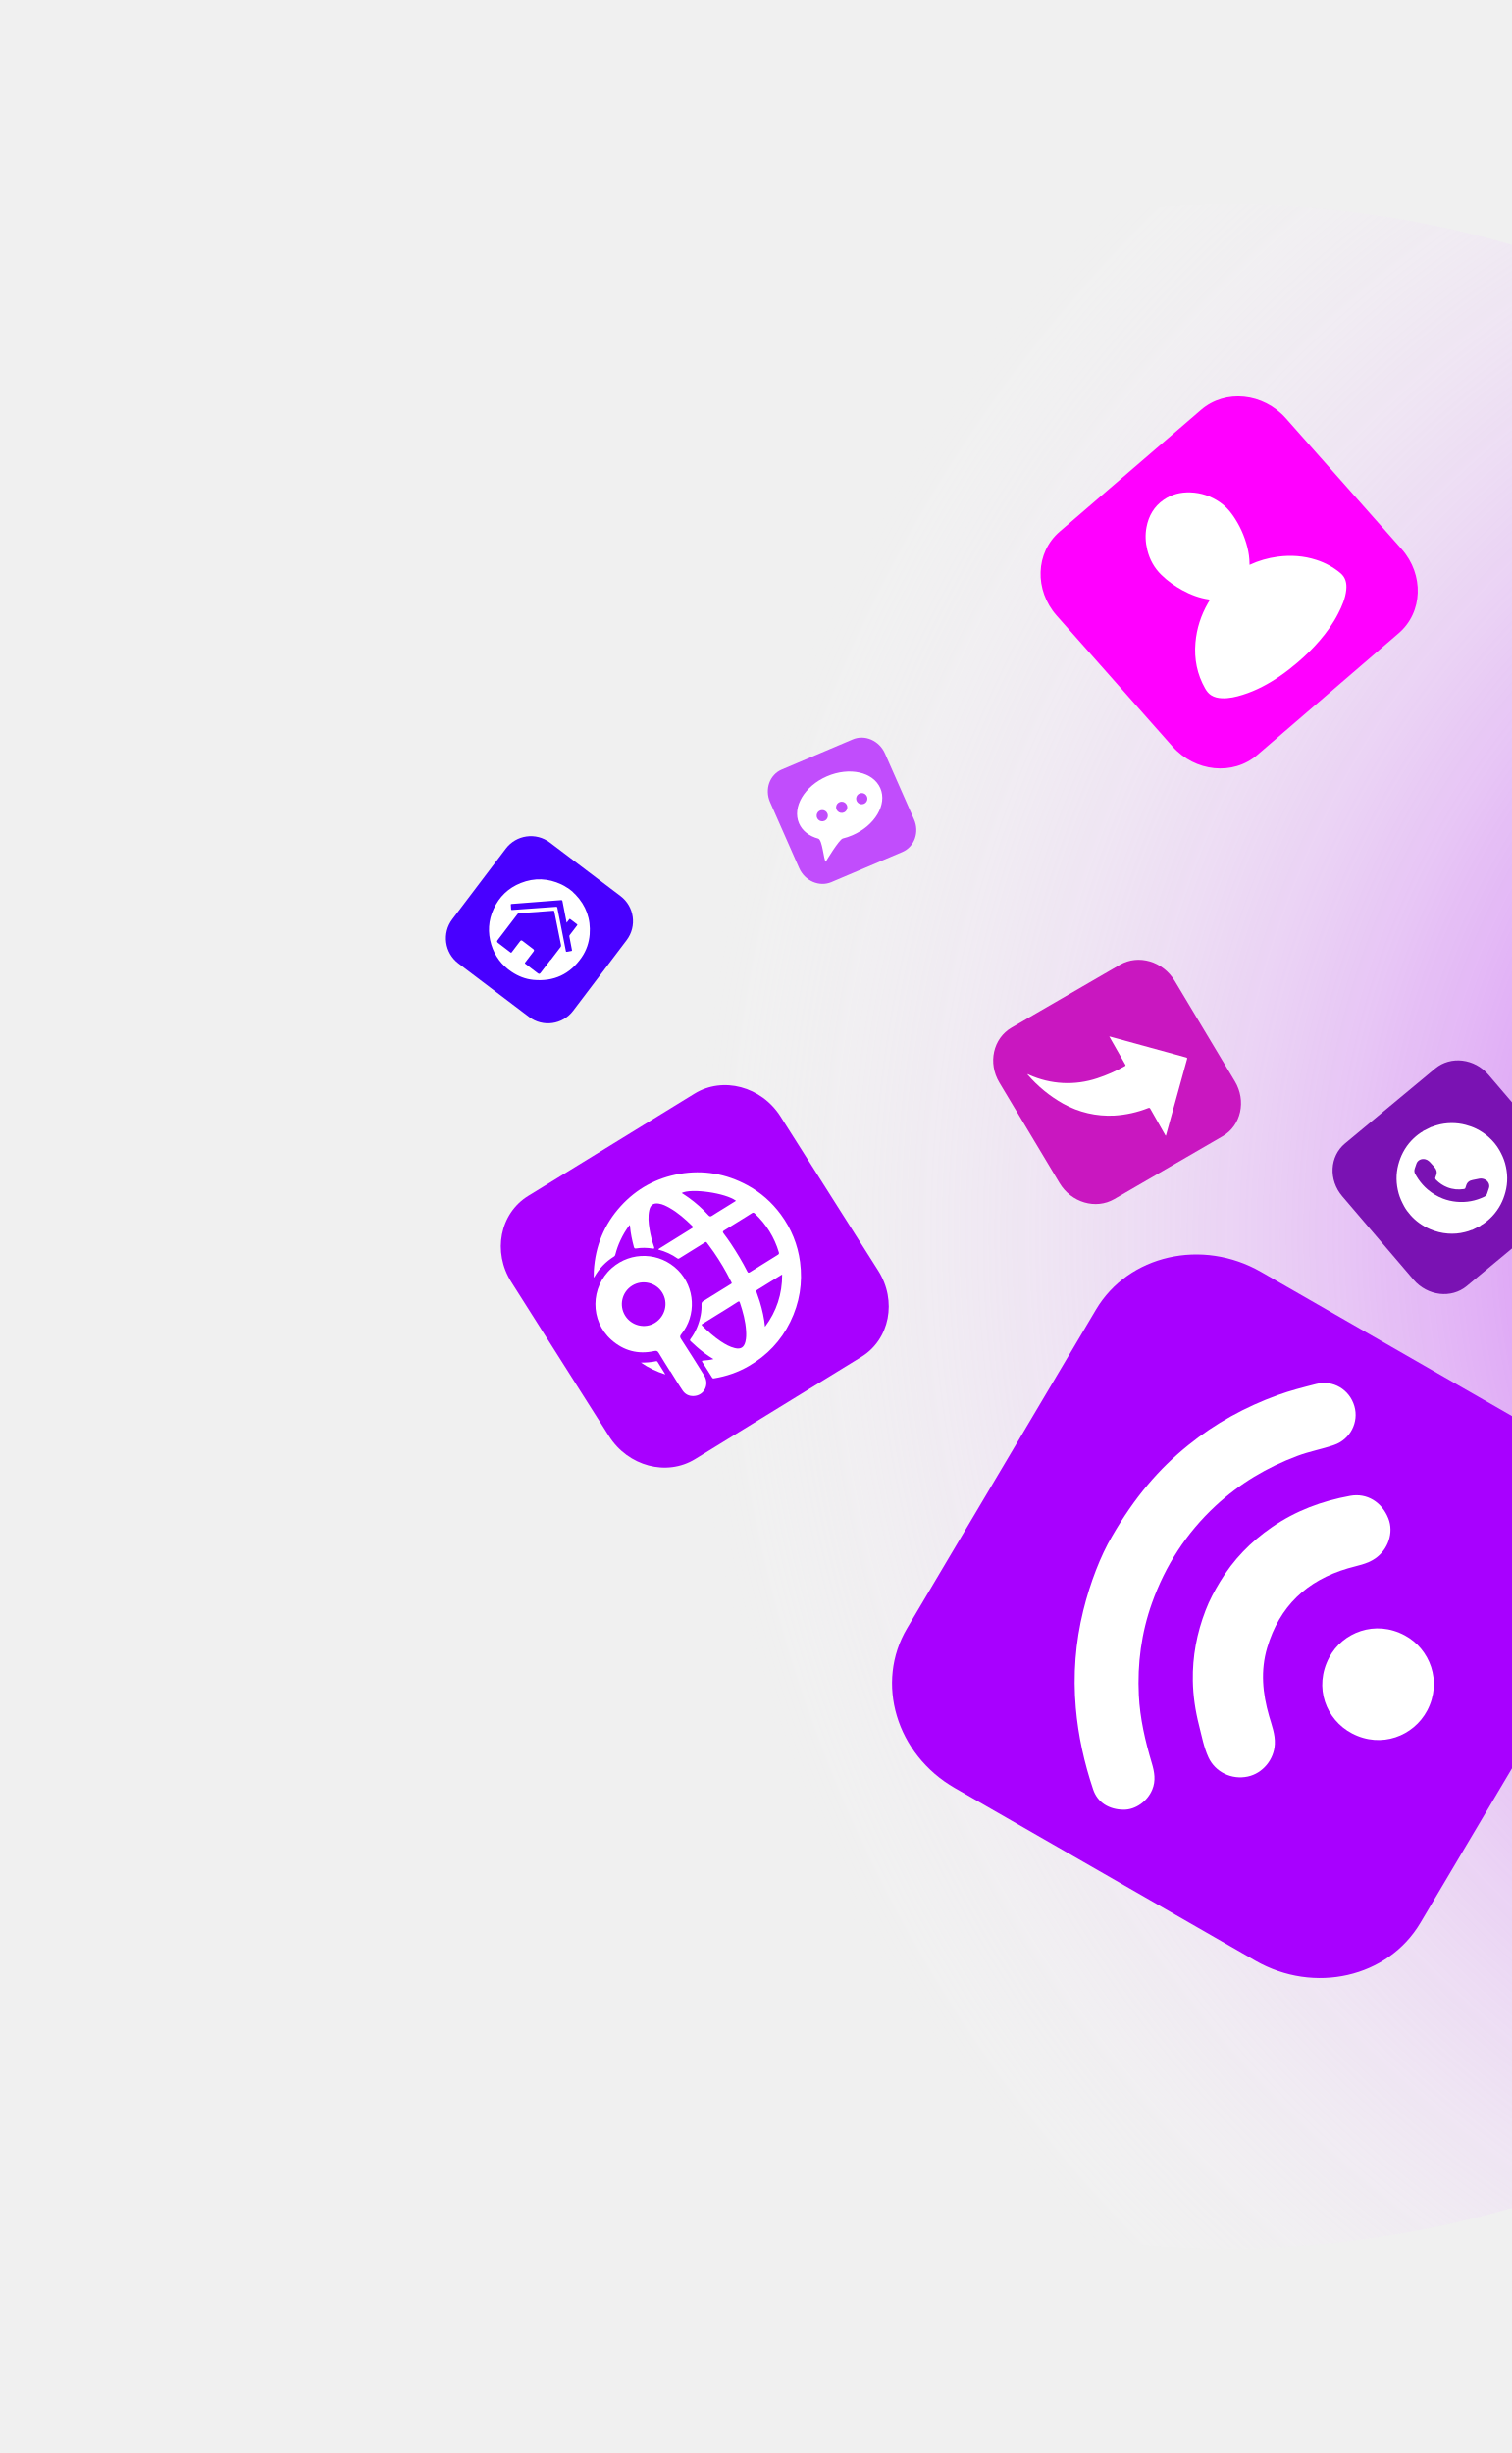
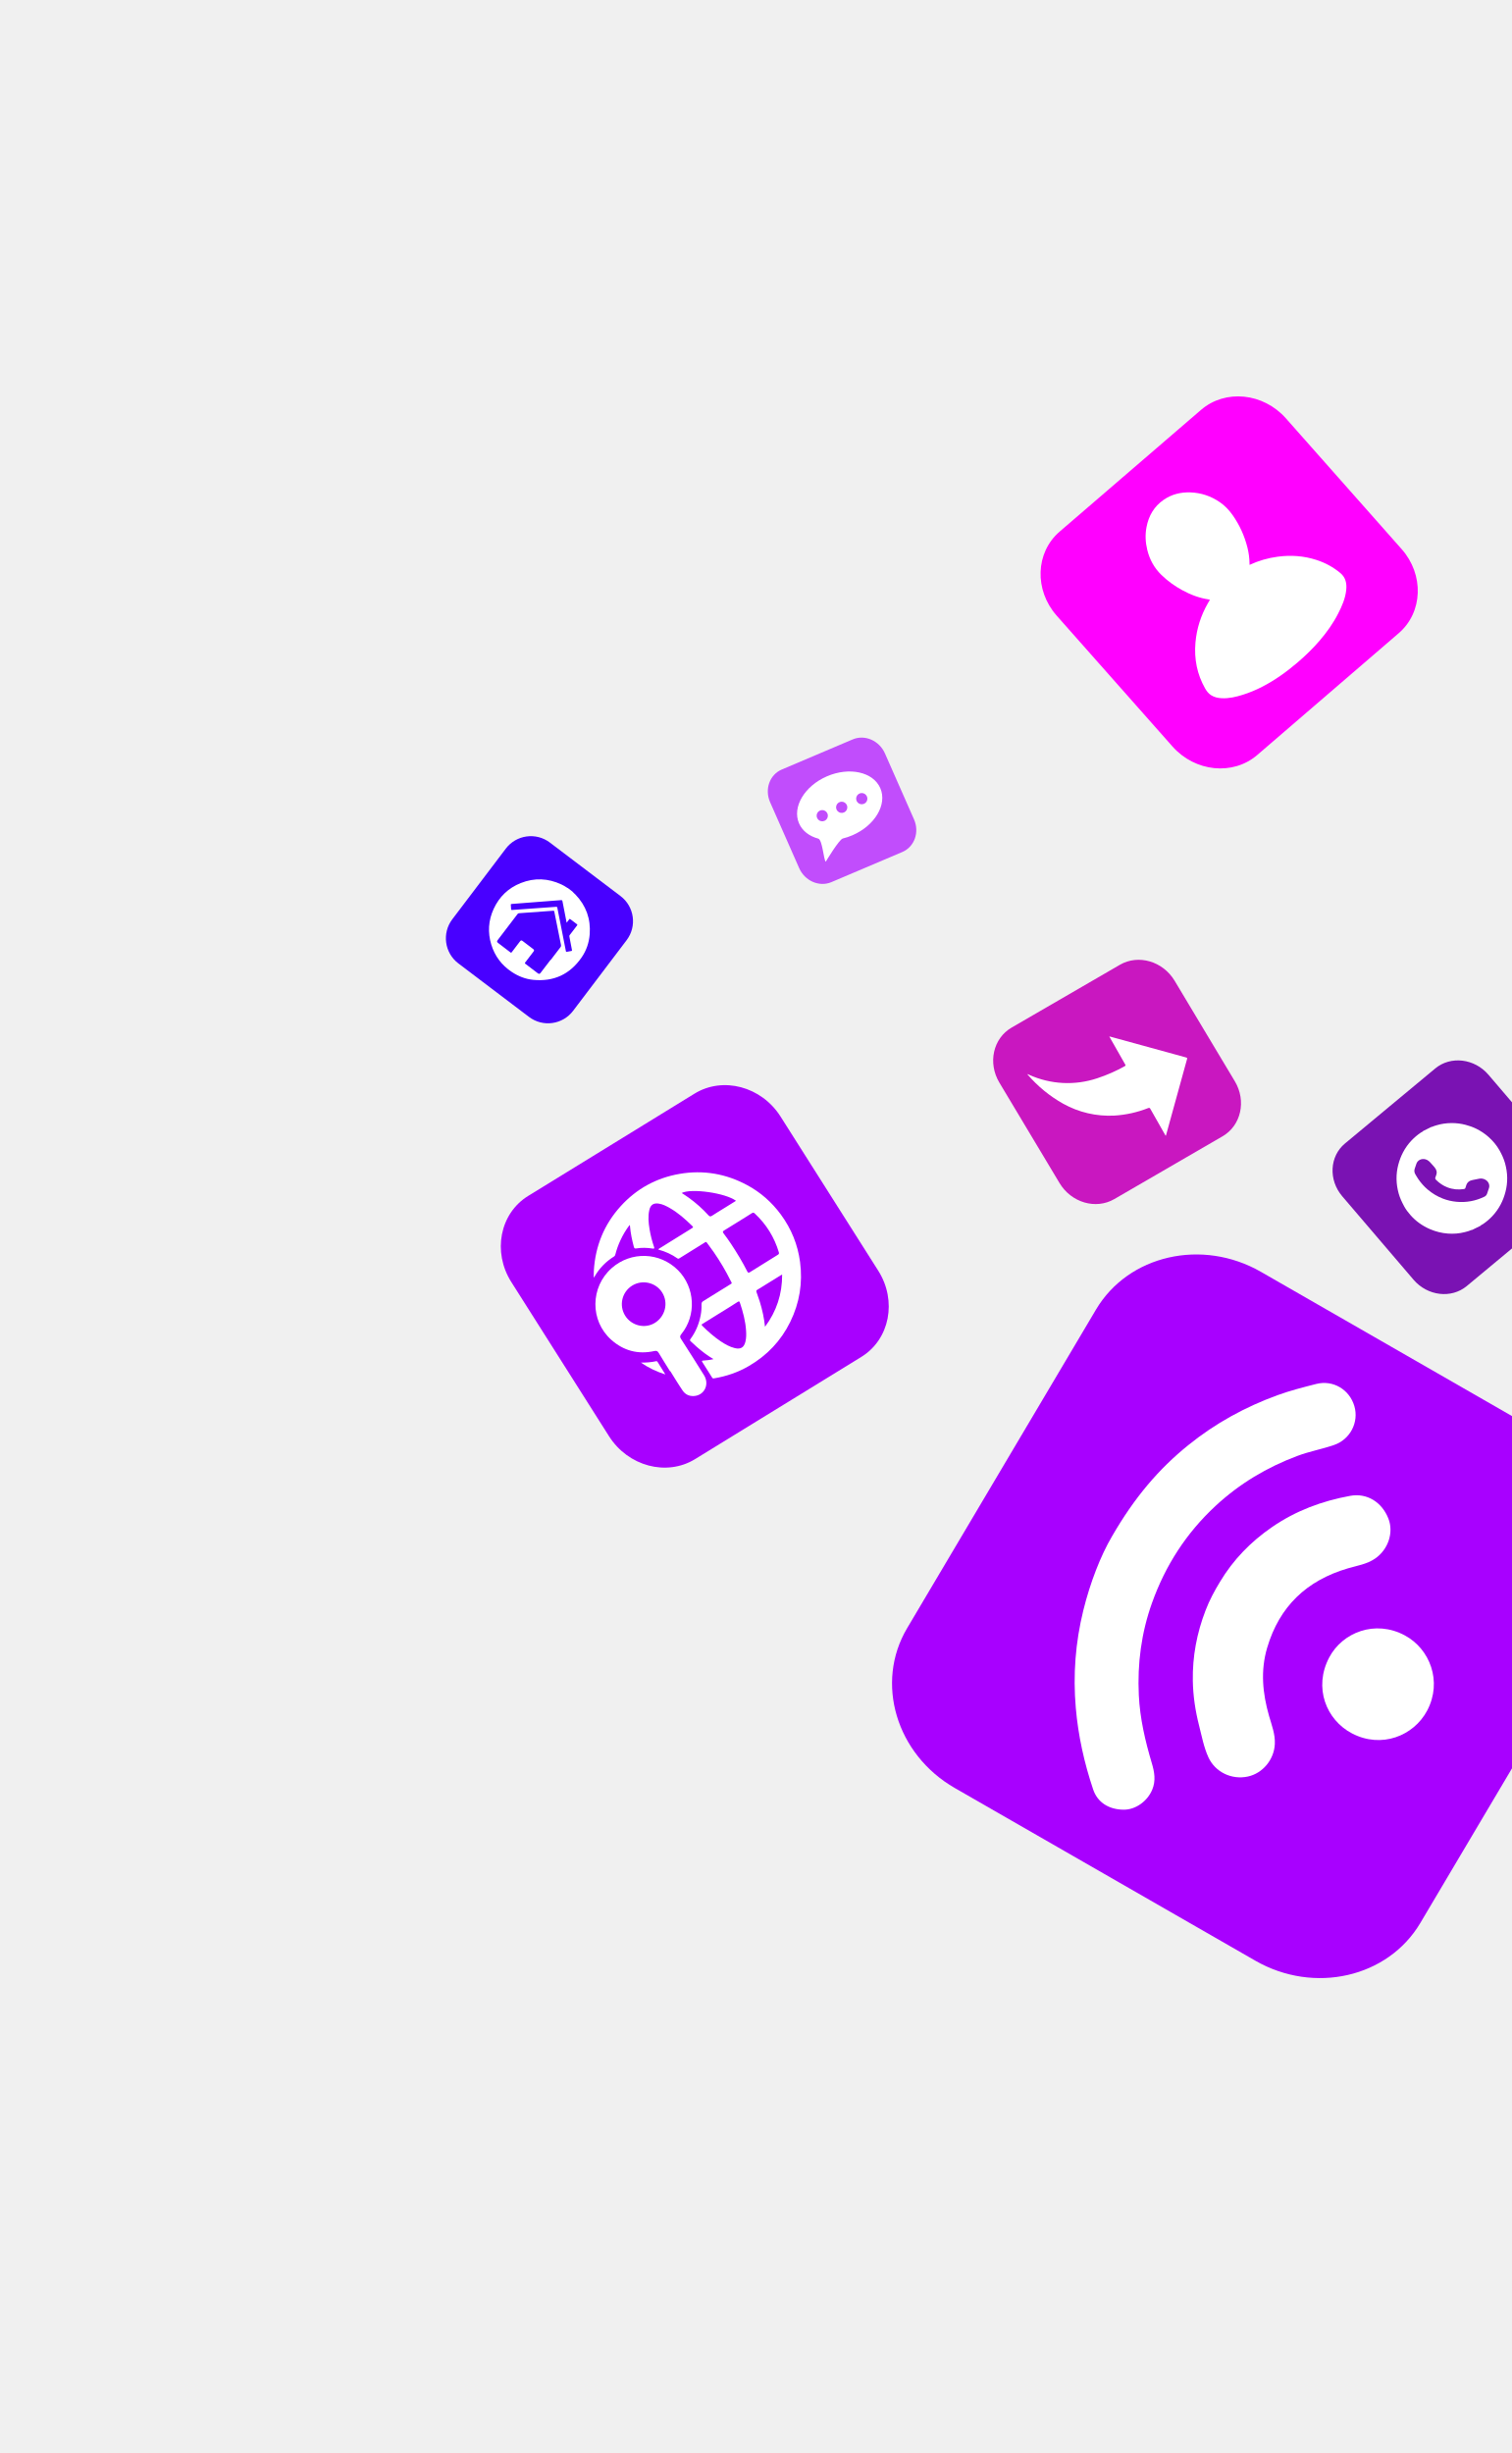
<svg xmlns="http://www.w3.org/2000/svg" width="244" height="396" viewBox="0 0 244 396" fill="none">
-   <circle cx="198" cy="198" r="165" transform="rotate(76.9592 198 198)" fill="url(#paint0_radial)" />
  <path d="M139.045 219.056L112.218 235.549C107.625 238.372 101.403 236.718 98.318 231.854L82.552 206.975C79.467 202.11 80.691 195.876 85.286 193.051L112.113 176.557C116.706 173.734 122.928 175.388 126.012 180.253L141.779 205.131C144.861 209.998 143.637 216.233 139.045 219.056Z" fill="#A800FF" />
  <path d="M115.185 219.412C114.178 218.813 113.308 218.156 112.487 217.432C112.155 217.137 111.839 216.822 111.502 216.527C111.362 216.405 111.36 216.31 111.468 216.163C112.318 215.015 112.85 213.725 113.118 212.322C113.228 211.748 113.271 211.171 113.251 210.591C113.238 210.326 113.318 210.174 113.548 210.034C114.957 209.174 116.359 208.298 117.761 207.421C118.233 207.126 118.191 207.235 117.952 206.753C117.159 205.151 116.246 203.618 115.231 202.145C114.871 201.621 114.476 201.122 114.11 200.602C113.973 200.412 113.865 200.529 113.748 200.602C112.734 201.233 111.719 201.865 110.705 202.496C110.365 202.708 110.024 202.92 109.681 203.134C109.584 203.194 109.498 203.241 109.377 203.157C108.438 202.493 107.41 202.027 106.285 201.729C106.346 201.564 106.482 201.524 106.586 201.461C108.261 200.415 109.943 199.373 111.62 198.33C111.96 198.117 111.963 198.115 111.669 197.832C110.58 196.772 109.447 195.769 108.12 195.013C107.557 194.695 106.983 194.396 106.327 194.301C105.488 194.179 105.011 194.516 104.823 195.346C104.594 196.369 104.692 197.387 104.858 198.404C105.016 199.384 105.261 200.346 105.584 201.287C105.684 201.575 105.605 201.601 105.34 201.558C104.464 201.42 103.585 201.397 102.708 201.541C102.463 201.581 102.384 201.497 102.326 201.276C102.042 200.199 101.805 199.109 101.711 197.996C101.706 197.923 101.721 197.841 101.638 197.765C101.043 198.542 100.555 199.37 100.15 200.25C99.815 200.972 99.546 201.716 99.35 202.484C99.314 202.627 99.273 202.749 99.13 202.84C97.801 203.669 96.738 204.76 95.961 206.127C95.946 206.154 95.915 206.171 95.845 206.246C95.852 205.845 95.848 205.494 95.867 205.148C96.107 201.162 97.532 197.655 100.219 194.703C102.774 191.899 105.952 190.158 109.693 189.508C113.546 188.839 117.204 189.476 120.639 191.33C122.798 192.494 124.598 194.085 126.059 196.065C127.748 198.361 128.788 200.916 129.161 203.734C129.606 207.108 129.078 210.336 127.579 213.398C126.077 216.462 123.822 218.826 120.88 220.532C119.139 221.543 117.257 222.19 115.266 222.517C115.126 222.539 115.045 222.52 114.964 222.391C114.445 221.557 113.924 220.725 113.391 219.9C113.242 219.668 113.352 219.658 113.544 219.642C114.067 219.602 114.586 219.555 115.185 219.412ZM119.138 197.252C118.399 197.713 117.668 198.18 116.918 198.627C116.683 198.766 116.632 198.869 116.808 199.104C117.223 199.657 117.63 200.216 118.011 200.792C118.966 202.235 119.859 203.714 120.64 205.258C120.75 205.476 120.84 205.515 121.063 205.376C122.562 204.427 124.071 203.493 125.579 202.564C125.749 202.458 125.791 202.361 125.737 202.168C125.008 199.728 123.715 197.644 121.857 195.908C121.697 195.758 121.585 195.719 121.378 195.85C120.643 196.329 119.887 196.785 119.138 197.252ZM116.294 211.931L116.292 211.928C115.343 212.518 114.397 213.106 113.449 213.696C113.317 213.779 113.168 213.824 113.37 214.024C114.289 214.937 115.25 215.796 116.326 216.519C117.04 216.998 117.787 217.429 118.631 217.632C119.578 217.861 120.11 217.531 120.34 216.592C120.481 216.022 120.483 215.444 120.448 214.862C120.356 213.293 119.949 211.791 119.452 210.306C119.373 210.066 119.306 210.037 119.094 210.172C118.176 210.77 117.234 211.347 116.294 211.931ZM123.5 214.191C125.369 211.696 126.28 208.901 126.269 205.776C126.193 205.8 126.16 205.801 126.135 205.819C124.835 206.624 123.54 207.43 122.236 208.23C122.08 208.326 122.069 208.431 122.128 208.588C122.309 209.089 122.489 209.595 122.649 210.102C123.059 211.433 123.363 212.787 123.5 214.191ZM118.819 193.853C117.159 192.589 111.573 191.794 110.053 192.592C110.437 192.847 110.823 193.087 111.192 193.356C112.351 194.19 113.415 195.137 114.375 196.194C114.568 196.404 114.712 196.423 114.956 196.26C115.587 195.842 116.241 195.457 116.886 195.054C117.527 194.657 118.169 194.261 118.819 193.853Z" fill="white" />
  <path d="M108.181 221.385C107.569 220.397 106.939 219.422 106.351 218.421C106.162 218.102 105.99 218.024 105.618 218.107C103.003 218.687 100.67 218.058 98.685 216.292C95.227 213.216 95.282 207.775 98.761 204.709C101.876 201.965 106.53 202.118 109.463 205.063C112.221 207.835 112.456 212.358 109.984 215.383C109.752 215.666 109.744 215.841 109.94 216.146C111.193 218.089 112.431 220.039 113.651 222.001C114.587 223.5 113.7 225.29 111.991 225.369C111.248 225.403 110.637 225.113 110.211 224.496C109.857 223.981 109.528 223.449 109.19 222.922C108.861 222.402 108.54 221.881 108.216 221.356C108.207 221.367 108.196 221.375 108.181 221.385ZM100.923 212.394C101.946 214.03 104.123 214.555 105.728 213.554C107.406 212.506 107.936 210.326 106.907 208.668C105.888 207.025 103.681 206.517 102.037 207.554C100.394 208.586 99.897 210.747 100.923 212.394Z" fill="white" />
  <path d="M103.466 219.973C104.3 219.973 105.119 219.928 105.926 219.745C106.032 219.721 106.092 219.759 106.146 219.844C106.557 220.505 106.967 221.166 107.413 221.883C105.977 221.431 104.677 220.805 103.466 219.973Z" fill="white" />
  <path d="M145.668 137.543L134.225 142.405C132.266 143.237 129.933 142.224 129.015 140.143L124.323 129.501C123.406 127.42 124.25 125.059 126.207 124.228L137.654 119.368C139.613 118.536 141.945 119.548 142.863 121.629L147.556 132.272C148.472 134.349 147.628 136.711 145.668 137.543Z" fill="#C14DFC" />
  <path d="M133.503 125.323C129.881 126.89 127.859 130.283 128.992 132.912C129.526 134.151 130.665 134.998 132.098 135.384C132.778 135.567 132.963 138.819 133.308 139.109C133.308 139.109 135.459 135.511 136.06 135.364C136.59 135.234 137.109 135.059 137.61 134.843C141.235 133.28 143.254 129.883 142.121 127.253C140.988 124.623 137.131 123.759 133.503 125.323ZM133.096 132.514C132.931 132.584 132.749 132.604 132.573 132.571C132.397 132.538 132.234 132.453 132.106 132.328C131.978 132.202 131.89 132.042 131.854 131.866C131.817 131.691 131.833 131.508 131.9 131.342C131.967 131.176 132.082 131.033 132.23 130.932C132.378 130.831 132.553 130.776 132.732 130.775C132.911 130.773 133.087 130.824 133.237 130.923C133.387 131.021 133.504 131.161 133.574 131.326C133.668 131.547 133.67 131.796 133.581 132.019C133.491 132.242 133.317 132.42 133.096 132.514ZM136.238 131.159C136.074 131.23 135.892 131.251 135.716 131.218C135.54 131.186 135.377 131.102 135.249 130.977C135.12 130.852 135.032 130.692 134.994 130.517C134.957 130.342 134.972 130.159 135.038 129.993C135.104 129.826 135.218 129.683 135.366 129.582C135.513 129.48 135.688 129.424 135.867 129.422C136.046 129.419 136.222 129.47 136.372 129.567C136.523 129.664 136.641 129.804 136.712 129.969C136.759 130.078 136.784 130.195 136.786 130.314C136.788 130.433 136.766 130.551 136.722 130.662C136.678 130.773 136.613 130.874 136.53 130.959C136.447 131.044 136.348 131.112 136.238 131.159ZM139.478 129.763C139.313 129.834 139.132 129.854 138.955 129.822C138.779 129.789 138.617 129.705 138.488 129.58C138.36 129.455 138.271 129.295 138.234 129.12C138.196 128.945 138.211 128.763 138.278 128.596C138.344 128.43 138.458 128.286 138.605 128.185C138.753 128.083 138.927 128.027 139.106 128.025C139.286 128.022 139.461 128.073 139.612 128.17C139.762 128.268 139.88 128.407 139.951 128.572C139.999 128.681 140.024 128.799 140.025 128.919C140.027 129.038 140.005 129.157 139.961 129.268C139.916 129.379 139.85 129.48 139.767 129.565C139.683 129.65 139.583 129.718 139.473 129.765L139.478 129.763Z" fill="white" />
  <path d="M197.367 183.437L179.895 193.573C176.902 195.312 172.94 194.15 171.043 190.977L161.335 174.769C159.436 171.6 160.323 167.62 163.315 165.886L180.788 155.753C183.782 154.014 187.744 155.176 189.641 158.349L199.349 174.557C201.246 177.722 200.359 181.702 197.367 183.437Z" fill="#C917C0" />
  <path d="M165.855 173.423C165.967 173.399 166.042 173.466 166.125 173.502C169.588 175.073 173.517 175.277 177.125 174.073C178.671 173.566 180.165 172.909 181.585 172.114C181.752 172.031 181.716 171.949 181.643 171.827C180.835 170.411 180.035 168.996 179.227 167.58L179.079 167.319C179.199 167.344 179.279 167.358 179.356 167.382C183.392 168.492 187.429 169.601 191.468 170.709C191.673 170.765 191.69 170.83 191.621 171.019C190.503 175.048 189.391 179.077 188.286 183.107C188.268 183.186 188.239 183.261 188.214 183.351C188.141 183.297 188.086 183.223 188.055 183.137C187.279 181.771 186.499 180.404 185.724 179.033C185.64 178.863 185.562 178.806 185.354 178.885C183.603 179.577 181.753 179.986 179.873 180.097C177.006 180.243 174.156 179.58 171.648 178.185C169.483 176.971 167.547 175.388 165.928 173.507C165.902 173.481 165.878 173.453 165.855 173.423Z" fill="white" />
  <path d="M225.81 102.217L202.972 121.878C199.062 125.246 192.931 124.629 189.278 120.502L170.596 99.395C166.944 95.267 167.152 89.191 171.063 85.824L193.9 66.162C197.811 62.794 203.942 63.411 207.595 67.539L226.277 88.645C229.929 92.773 229.72 98.849 225.81 102.217Z" fill="#FF00FF" />
  <path d="M201.725 91.19C203.195 90.509 204.7 90.077 206.27 89.87C208.389 89.589 210.477 89.728 212.515 90.389C213.942 90.85 215.246 91.554 216.399 92.522C217.242 93.23 217.44 94.176 217.335 95.218C217.197 96.597 216.651 97.838 216.029 99.051C215.222 100.63 214.202 102.066 213.05 103.407C211.968 104.671 210.777 105.83 209.513 106.914C208.602 107.696 207.654 108.438 206.666 109.12C204.793 110.412 202.806 111.483 200.627 112.164C199.532 112.506 198.42 112.774 197.26 112.72C196.641 112.691 196.046 112.572 195.515 112.23C195.096 111.96 194.799 111.578 194.559 111.154C193.253 108.856 192.766 106.384 192.99 103.76C193.186 101.475 193.873 99.343 195.014 97.357C195.089 97.228 195.16 97.092 195.246 96.969C195.342 96.829 195.307 96.796 195.145 96.772C193.616 96.549 192.201 96.008 190.849 95.27C189.622 94.598 188.495 93.791 187.495 92.814C186.345 91.695 185.598 90.342 185.216 88.781C184.915 87.558 184.854 86.328 185.091 85.094C185.437 83.269 186.312 81.757 187.857 80.689C189.149 79.796 190.602 79.439 192.166 79.49C193.912 79.547 195.506 80.089 196.938 81.076C197.75 81.634 198.417 82.344 198.99 83.152C200.115 84.749 200.906 86.497 201.382 88.385C201.594 89.235 201.714 90.101 201.721 90.98C201.718 91.035 201.722 91.099 201.725 91.19Z" fill="white" />
  <path d="M251.364 195.501L236.795 207.61C234.3 209.683 230.454 209.227 228.201 206.593L216.69 193.121C214.44 190.486 214.638 186.669 217.132 184.596L231.702 172.487C234.196 170.414 238.043 170.87 240.296 173.504L251.807 186.976C254.057 189.611 253.859 193.428 251.364 195.501Z" fill="#7A12B3" />
  <path d="M239.02 197.878C238.563 198.104 238.105 198.33 237.648 198.556C237.632 198.551 237.614 198.541 237.603 198.546C237.245 198.71 236.864 198.807 236.483 198.905C235.583 199.138 234.671 199.209 233.75 199.141C232.759 199.071 231.809 198.828 230.893 198.442C230.26 198.176 229.668 197.841 229.112 197.439C228.595 197.067 228.126 196.638 227.705 196.161C227.321 195.726 226.964 195.261 226.69 194.753C226.33 194.085 226 193.405 225.796 192.664C225.587 191.898 225.464 191.123 225.454 190.334C225.444 189.545 225.539 188.77 225.743 188.005C225.928 187.312 226.174 186.646 226.51 186.015C226.878 185.319 227.333 184.681 227.874 184.111C228.333 183.63 228.835 183.199 229.391 182.83C229.512 182.751 229.663 182.715 229.748 182.585C230.206 182.359 230.663 182.133 231.121 181.906C231.14 181.926 231.161 181.922 231.183 181.914C231.425 181.798 231.684 181.729 231.941 181.65C232.714 181.418 233.501 181.311 234.303 181.302C235.087 181.295 235.856 181.389 236.617 181.592C237.186 181.743 237.742 181.934 238.272 182.189C239.021 182.553 239.709 183.01 240.333 183.567C241.028 184.19 241.622 184.898 242.079 185.71C242.448 186.37 242.771 187.056 242.975 187.798C243.184 188.563 243.307 189.338 243.317 190.127C243.327 190.916 243.232 191.692 243.028 192.456C242.844 193.15 242.597 193.815 242.261 194.446C241.893 195.142 241.438 195.78 240.897 196.351C240.438 196.831 239.936 197.262 239.38 197.631C239.259 197.71 239.105 197.747 239.02 197.878ZM228.488 189.569C228.651 189.833 228.8 190.107 228.979 190.364C229.408 190.981 229.9 191.542 230.477 192.03C231.214 192.658 232.031 193.146 232.929 193.495C233.645 193.772 234.389 193.941 235.156 194.011C236.72 194.155 238.207 193.878 239.621 193.198C239.834 193.096 240.001 192.929 240.077 192.686C240.171 192.383 240.279 192.082 240.382 191.777C240.431 191.633 240.439 191.485 240.42 191.335C240.319 190.559 239.485 190.148 238.823 190.277C238.464 190.347 238.107 190.427 237.745 190.492C237.217 190.587 236.85 190.86 236.695 191.388C236.658 191.511 236.606 191.628 236.576 191.753C236.546 191.882 236.464 191.932 236.346 191.952C235.429 192.096 234.534 192.018 233.661 191.679C232.971 191.409 232.375 191.007 231.85 190.486C231.714 190.348 231.647 190.219 231.743 190.031C231.793 189.935 231.812 189.822 231.852 189.72C232.037 189.238 231.914 188.818 231.591 188.441C231.423 188.247 231.248 188.057 231.081 187.864C230.813 187.553 230.542 187.261 230.116 187.15C229.485 186.987 228.831 187.288 228.645 187.913C228.575 188.153 228.493 188.388 228.406 188.62C228.281 188.952 228.312 189.265 228.488 189.569Z" fill="white" />
  <path d="M259.786 259.001L229.291 310.442C224.07 319.249 212.152 321.973 202.663 316.525L154.161 288.662C144.672 283.214 141.223 271.653 146.444 262.847L176.939 211.405C182.16 202.599 194.078 199.874 203.567 205.322L252.069 233.185C261.548 238.637 265 250.191 259.786 259.001Z" fill="#A800FF" />
  <path d="M179.495 248.063C183.145 241.734 187.063 237.147 191.85 233.285C196.199 229.77 201.018 227.13 206.266 225.222C208.307 224.478 210.396 223.955 212.491 223.418C215.201 222.73 217.858 224.308 218.646 226.997C219.41 229.593 217.975 232.372 215.377 233.268C213.435 233.941 211.394 234.304 209.461 235.03C204.534 236.869 200.108 239.514 196.241 243.099C191.514 247.484 188.133 252.728 185.975 258.775C184.255 263.583 183.603 268.57 183.848 273.658C184.03 277.411 184.877 281.044 185.944 284.629C186.372 286.055 186.624 287.467 186.008 288.932C185.232 290.787 183.317 292.166 181.399 292.147C179.027 292.128 177.181 290.985 176.476 288.879C175.038 284.597 174.058 280.2 173.673 275.694C173.212 270.392 173.615 265.152 174.886 259.983C176.006 255.44 177.706 251.112 179.495 248.063Z" fill="white" />
  <path d="M196.97 255.334C199.101 251.787 201.929 248.888 205.312 246.555C209.134 243.908 213.416 242.306 217.974 241.481C220.67 240.986 223.084 242.479 224.134 245.138C225.028 247.395 224.12 250.141 222.002 251.602C220.675 252.521 219.094 252.745 217.594 253.189C210.953 255.143 206.545 259.317 204.569 266.001C203.469 269.718 203.829 273.369 204.879 277.029C205.301 278.502 205.881 279.956 205.806 281.542C205.692 284.053 203.855 286.278 201.445 286.796C198.835 287.355 196.18 286.084 195.083 283.693C194.334 282.047 194.007 280.253 193.565 278.515C192.968 276.169 192.612 273.784 192.568 271.349C192.498 267.407 193.215 263.624 194.63 259.96C195.256 258.326 196.069 256.81 196.97 255.334Z" fill="white" />
  <path d="M226.792 264.012C230.832 266.185 232.882 271.431 230.41 276.129C228.225 280.27 222.985 282.306 218.263 279.832C214.102 277.654 212.009 272.43 214.595 267.552C216.722 263.541 221.989 261.426 226.792 264.012Z" fill="white" />
  <path d="M85.402 164.165L73.998 155.527C71.76 153.833 71.32 150.645 73.015 148.407L81.653 137.003C83.347 134.765 86.535 134.324 88.773 136.02L100.177 144.657C102.415 146.352 102.856 149.54 101.16 151.778L92.522 163.182C90.828 165.42 87.639 165.86 85.402 164.165Z" fill="#4800FF" />
  <path d="M92.388 143.907C92.537 144.101 92.737 144.243 92.906 144.418C94.622 146.213 95.388 148.352 95.2 150.823C95.096 152.179 94.668 153.44 93.895 154.56C92.009 157.293 89.393 158.499 86.093 158.183C84.835 158.062 83.68 157.605 82.624 156.905C80.996 155.825 79.88 154.353 79.311 152.485C78.714 150.527 78.838 148.597 79.692 146.736C80.596 144.767 82.062 143.354 84.075 142.554C86.282 141.678 88.478 141.775 90.629 142.779C90.945 142.926 91.25 143.1 91.539 143.298C91.582 143.327 91.621 143.367 91.679 143.366C91.916 143.547 92.152 143.728 92.388 143.907ZM88.878 154.957C88.887 154.963 88.894 154.969 88.903 154.975C89.429 154.284 89.954 153.591 90.487 152.905C90.572 152.794 90.595 152.695 90.569 152.56C90.202 150.754 89.84 148.947 89.48 147.138C89.459 147.035 89.42 147.017 89.323 147.025C87.48 147.162 85.636 147.295 83.791 147.426C83.687 147.433 83.619 147.47 83.555 147.553C82.487 148.958 81.414 150.36 80.344 151.763C80.195 151.958 80.209 152.07 80.4 152.217C81.065 152.726 81.733 153.23 82.395 153.744C82.506 153.829 82.555 153.803 82.629 153.703C83.066 153.123 83.508 152.547 83.949 151.97C84.09 151.786 84.188 151.771 84.373 151.912C84.938 152.342 85.503 152.772 86.067 153.204C86.25 153.345 86.262 153.446 86.122 153.629C85.681 154.206 85.244 154.786 84.798 155.359C84.709 155.472 84.725 155.524 84.835 155.606C85.495 156.102 86.151 156.607 86.808 157.109C87.015 157.266 87.122 157.252 87.283 157.041C87.817 156.347 88.347 155.652 88.878 154.957ZM91.483 148.954C91.473 148.919 91.466 148.895 91.46 148.871C91.241 147.748 91.019 146.625 90.805 145.502C90.777 145.352 90.728 145.3 90.567 145.313C88.899 145.447 87.229 145.572 85.56 145.701C84.572 145.777 83.585 145.857 82.597 145.931C82.489 145.939 82.456 145.966 82.468 146.08C82.493 146.312 82.505 146.545 82.512 146.779C82.515 146.882 82.549 146.912 82.652 146.904C83.286 146.855 83.92 146.81 84.554 146.765C86.298 146.642 88.041 146.519 89.785 146.392C89.903 146.384 89.947 146.41 89.971 146.53C90.212 147.768 90.459 149.004 90.705 150.241C90.924 151.343 91.143 152.444 91.356 153.546C91.379 153.66 91.423 153.676 91.526 153.653C91.754 153.604 91.983 153.56 92.214 153.527C92.329 153.511 92.36 153.48 92.335 153.357C92.192 152.635 92.06 151.91 91.919 151.187C91.901 151.089 91.918 151.019 91.979 150.942C92.379 150.426 92.771 149.905 93.169 149.39C93.233 149.308 93.228 149.265 93.144 149.203C92.783 148.935 92.425 148.66 92.07 148.384C91.983 148.316 91.946 148.333 91.887 148.418C91.766 148.595 91.628 148.763 91.483 148.954Z" fill="white" />
-   <defs>
-     <radialGradient id="paint0_radial" cx="0" cy="0" r="1" gradientUnits="userSpaceOnUse" gradientTransform="translate(231.516 52.3359) rotate(101.252) scale(251.036)">
-       <stop stop-color="#B108F8" />
-       <stop offset="0.948" stop-color="white" stop-opacity="0" />
-     </radialGradient>
-   </defs>
</svg>
